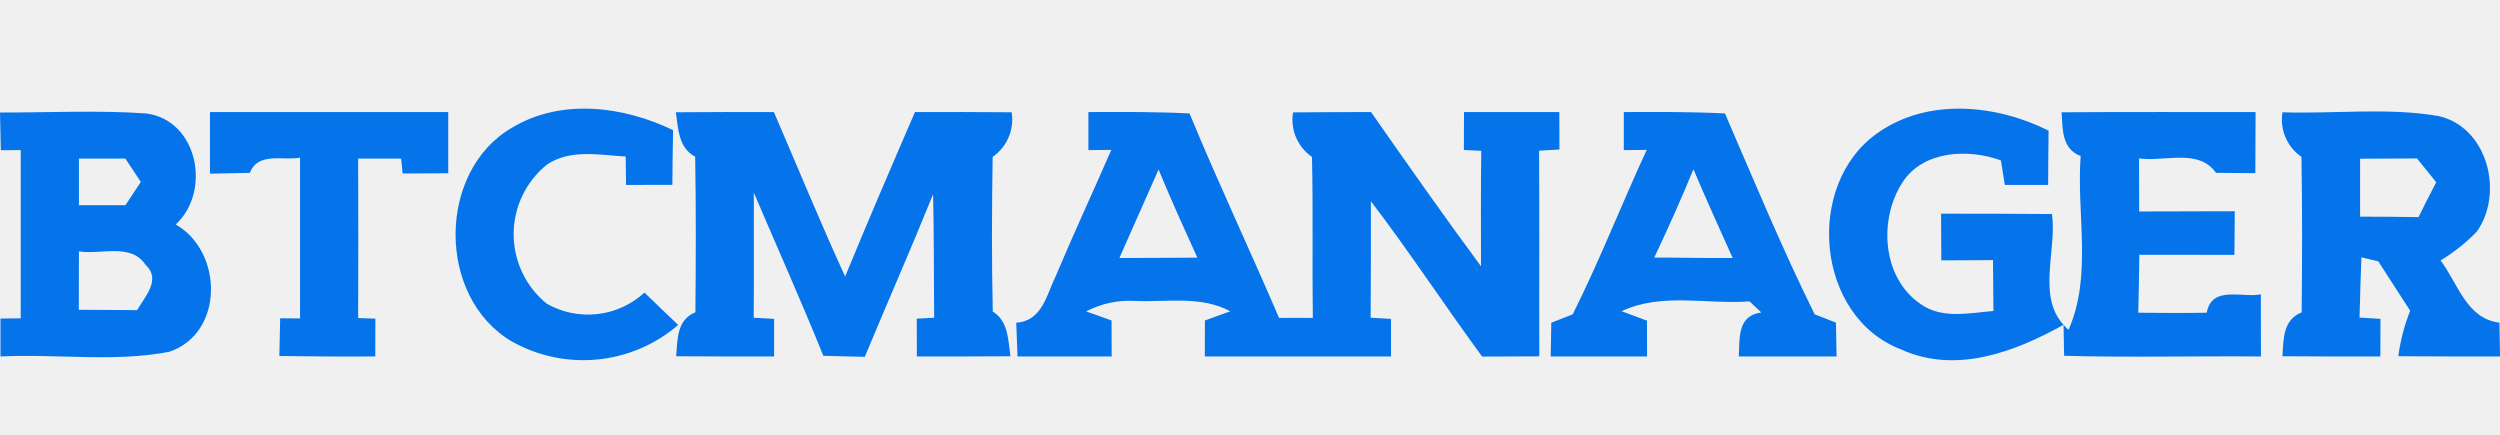
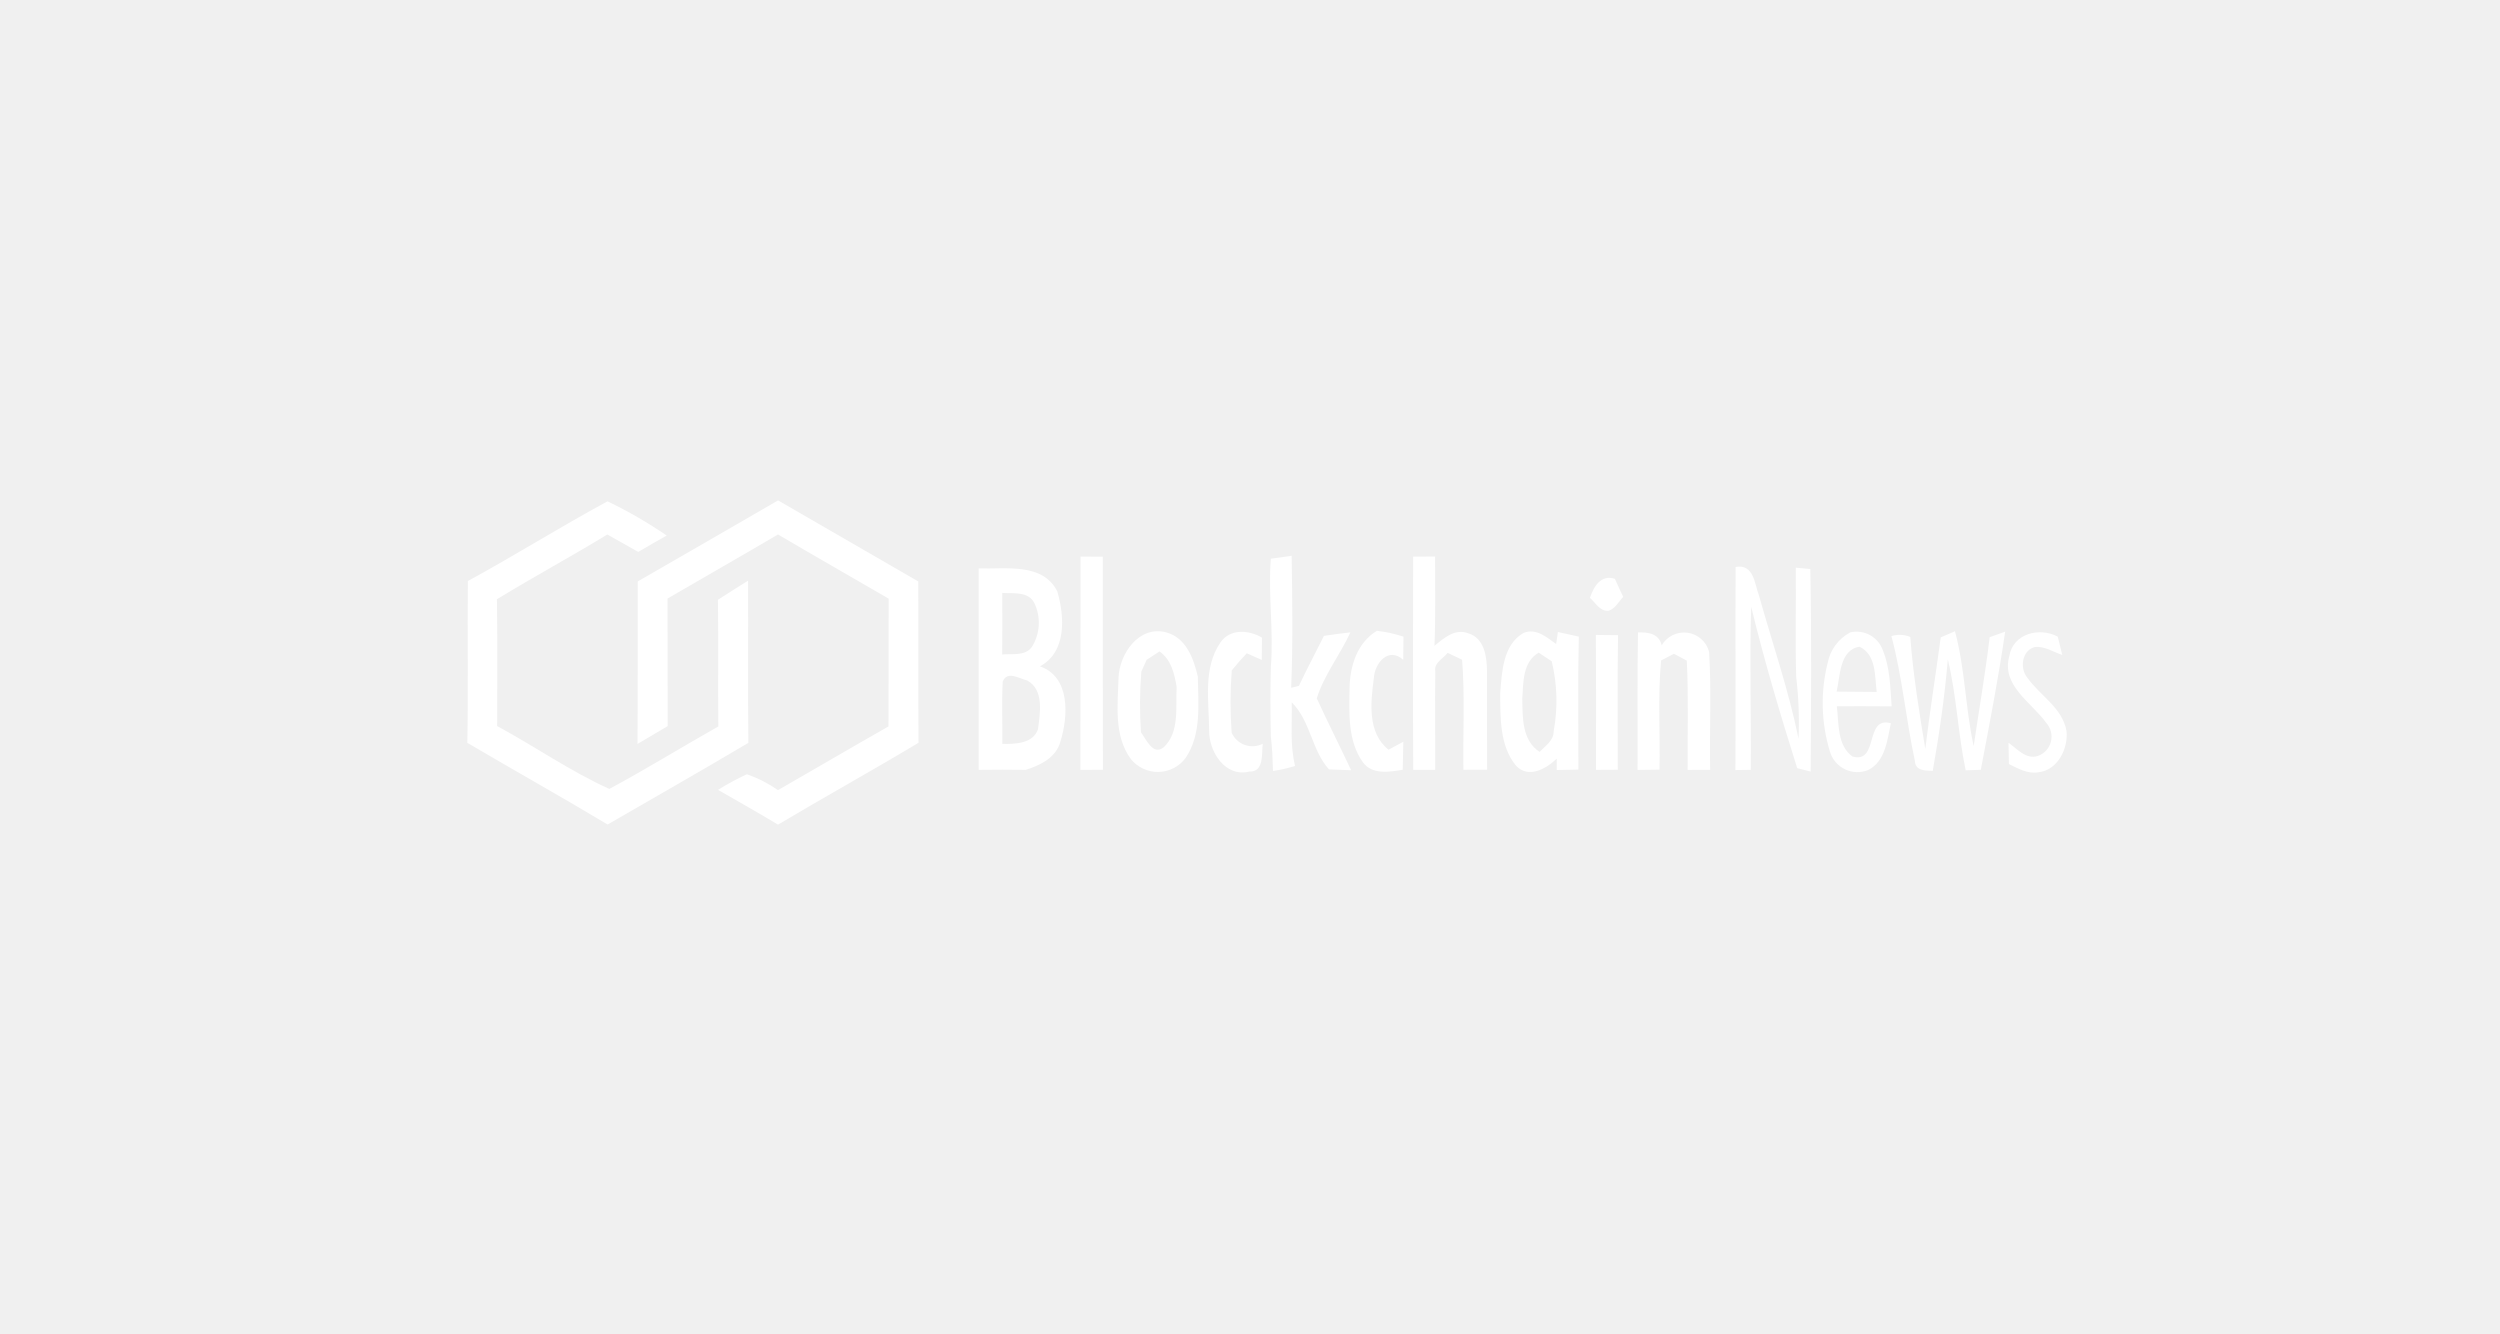
- <svg xmlns="http://www.w3.org/2000/svg" viewBox="8025 701 115.077 20">
+ <svg xmlns="http://www.w3.org/2000/svg" viewBox="6055 -83 300 160">
  <defs>
-     <style>.a{fill:#0574eb;}.b{fill:#fff;opacity:0;}</style>
+     <style>.a{fill:#0050db;opacity:0;}.b{fill:#fff;}</style>
  </defs>
-   <g transform="translate(7000)">
-     <path class="a" d="M105.554.874a2.085,2.085,0,0,0,.873,2.052c.043,2.384.032,4.768.011,7.158-.868.348-.836,1.227-.884,2.02,1.5.016,3,.01,4.506.01l.005-1.731-.964-.059c.027-.927.048-1.854.086-2.775l.777.187c.488.755.98,1.511,1.468,2.272a8.868,8.868,0,0,0-.546,2.095c1.559.016,3.124.01,4.683.01l-.027-1.554c-1.522-.182-1.923-1.827-2.711-2.866A8.031,8.031,0,0,0,114.5,6.366c1.259-1.773.5-4.816-1.768-5.32C110.37.644,107.943.955,105.554.874Zm3.574,2.138C110,3.007,110.874,3,111.747,3l.884,1.093c-.279.536-.552,1.072-.814,1.607-.9-.016-1.795-.021-2.69-.021ZM95.706,10.888a2.537,2.537,0,0,1-.23-.23l.027,1.425c3.016.085,6.038.005,9.06.032-.005-.954-.005-1.907-.005-2.861-.863.172-2.266-.423-2.491.847-1.05.016-2.1.011-3.15,0q.032-1.334.048-2.668l4.377.005c0-.5.011-1.505.016-2.009l-4.4.011c-.005-.814-.005-1.629-.005-2.443,1.168.171,2.738-.477,3.541.664.45.005,1.361.016,1.811.016l.011-2.813c-2.979.005-5.952-.011-8.931.011.054.788.005,1.677.879,2.014C96.065,5.546,96.81,8.386,95.706,10.888Zm-7.678.916c2.513,1.125,5.208.1,7.447-1.146-1.22-1.34-.3-3.448-.53-5.1-1.7-.016-3.407-.016-5.106-.016,0,.536.005,1.613.011,2.149l2.379-.011c.005.782.011,1.559.021,2.341-1.12.091-2.384.386-3.37-.332-1.763-1.211-1.923-3.905-.809-5.6.954-1.463,3.038-1.543,4.522-1l.182,1.13h1.993c0-.836.011-1.672.021-2.5C92.369.51,89.229.2,86.925,1.823,83.534,4.18,84.059,10.325,88.029,11.8ZM75.235.864V2.616c.263-.005.788-.005,1.055-.011-1.163,2.513-2.17,5.1-3.407,7.57l-.986.386-.027,1.554h4.436l-.005-1.65-1.168-.434c1.838-.868,3.933-.306,5.893-.451l.536.509c-1.1.15-.991,1.163-1.034,2.025h4.5c-.011-.391-.021-1.168-.027-1.559l-.98-.38C82.527,7.154,81.23,4.025,79.891.928,78.337.848,76.789.858,75.235.864Zm1.4,6.7q.956-2.009,1.806-4.066c.579,1.372,1.195,2.727,1.806,4.083C79.044,7.593,77.844,7.561,76.639,7.561ZM50.59.864V2.616c.263-.005.788-.005,1.055-.011-.846,1.94-1.736,3.858-2.555,5.8-.423.868-.627,2.079-1.822,2.154l.059,1.554h4.334l-.005-1.655-1.168-.418a4.277,4.277,0,0,1,2.24-.482c1.468.064,3.043-.252,4.393.477l-1.168.423-.005,1.655H64.52V10.384l-.938-.053c.016-1.789.011-3.574.011-5.363,1.779,2.33,3.386,4.789,5.122,7.152.873-.005,1.752-.011,2.631-.011-.011-3.156.011-6.311-.011-9.467l.938-.054L72.267.864H67.879L67.873,2.61l.8.038c-.021,1.773-.016,3.541-.011,5.315-1.731-2.341-3.4-4.72-5.063-7.1-1.195.005-2.395.005-3.59.016a2.085,2.085,0,0,0,.873,2.052c.054,2.47.005,4.94.038,7.409-.52-.005-1.039-.005-1.554,0C58.015,7.191,56.553,4.094,55.245.928,53.692.848,52.138.858,50.59.864Zm1.425,6.719L53.82,3.51c.563,1.366,1.173,2.711,1.784,4.056ZM31.6.874c.112.766.118,1.629.889,2.047.043,2.384.032,4.774.011,7.158-.857.354-.825,1.237-.884,2.025,1.5.016,3,.01,4.506.01V10.384l-.938-.053c.016-1.923,0-3.841.005-5.759,1.066,2.5,2.181,4.988,3.2,7.512l1.907.048c1.04-2.5,2.132-4.977,3.145-7.485.043,1.891.032,3.788.048,5.684l-.8.043.005,1.741c1.436,0,2.872,0,4.308-.01-.113-.75-.086-1.607-.814-2.058-.054-2.373-.043-4.747-.005-7.12A2.1,2.1,0,0,0,47.059.874C45.575.858,44.091.864,42.607.864c-1.088,2.513-2.17,5.031-3.215,7.57-1.147-2.5-2.191-5.047-3.279-7.57C34.608.864,33.1.858,31.6.874Zm-7.549.713C20.6,3.6,20.6,9.383,24.032,11.413a6.7,6.7,0,0,0,7.677-.75c-.525-.493-1.039-.991-1.554-1.49a3.839,3.839,0,0,1-4.495.514,4.117,4.117,0,0,1,0-6.4c1.082-.734,2.422-.444,3.632-.375l.016,1.307c.531,0,1.6,0,2.132-.005.005-.841.016-1.677.032-2.518C29.18.591,26.319.221,24.053,1.587ZM10.155.864V3.7c.461-.011,1.377-.032,1.833-.037.386-.975,1.516-.552,2.314-.7v7.4c-.23,0-.686,0-.916-.006l-.037,1.736c1.473.021,2.941.032,4.415.021,0-.434,0-1.307.005-1.741l-.793-.027c.011-2.449.005-4.892,0-7.34h1.977l.07.686,2.1-.011V.864ZM.49.885.528,2.621c.23-.005.686-.005.916-.005v7.742c-.23.006-.7.006-.932.011v1.746c2.583-.129,5.224.273,7.769-.215,2.534-.857,2.486-4.607.3-5.861C10.23,4.507,9.6,1.244,7.225.928,4.985.773,2.735.89.49.885ZM4.123,3.007H6.26l.713,1.072L6.266,5.15H4.123Zm0,4.27c1.007.166,2.395-.4,3.065.616.739.68-.032,1.468-.386,2.089-.895-.01-1.789-.01-2.684-.016Z" transform="translate(1024.51 705.294)" />
-     <rect class="b" width="9" height="20" transform="translate(1079 701)" />
+   <g transform="translate(5417 -494)">
+     <rect class="a" width="300" height="160" transform="translate(638 411)" />
+     <g transform="translate(-4909 -1114)">
+       <path class="b" d="M30.144,99.785c5.645-3.077,11.1-6.5,16.755-9.565a54.165,54.165,0,0,1,7.106,4.107c-1.146.644-2.285,1.294-3.418,1.963Q48.744,95.238,46.88,94.2C42.51,96.863,38,99.3,33.633,101.967c.071,5.072.032,10.151.026,15.223,4.519,2.446,8.812,5.439,13.46,7.544,4.422-2.382,8.7-5.027,13.08-7.5-.051-5.066.019-10.138-.045-15.2,1.2-.779,2.4-1.538,3.611-2.292.032,6.482-.039,12.97.039,19.459-5.594,3.321-11.252,6.54-16.891,9.8-5.568-3.341-11.239-6.5-16.833-9.8C30.2,112.73,30.08,106.254,30.144,99.785Z" transform="translate(5573 1494.939)" />
+       <path class="b" d="M61.836,99.77c5.619-3.218,11.22-6.482,16.839-9.72q8.41,4.866,16.826,9.726c.026,6.45-.019,12.906.026,19.356-5.574,3.347-11.271,6.495-16.858,9.823-2.375-1.435-4.8-2.787-7.2-4.171a30.982,30.982,0,0,1,3.463-1.873,15.372,15.372,0,0,1,3.733,1.905c4.422-2.536,8.819-5.124,13.26-7.647.032-5.111,0-10.222.019-15.333-4.422-2.575-8.87-5.1-13.279-7.7-4.4,2.588-8.844,5.117-13.254,7.686.019,5.1-.006,10.2.019,15.307-1.21.708-2.414,1.423-3.624,2.143C61.855,112.772,61.816,106.271,61.836,99.77Z" transform="translate(5561.694 1495)" />
+       <path class="b" d="M206.39,100.523c.875-.006,1.751-.006,2.633-.013-.006,3.573.071,7.145-.071,10.717,1.12-.933,2.452-2.1,4.023-1.513,1.983.573,2.272,2.852,2.279,4.6.006,3.927-.013,7.853.013,11.78-.953.006-1.9.006-2.845.006-.064-4.4.187-8.812-.154-13.2-.438-.206-1.307-.624-1.738-.83-.534.7-1.674,1.184-1.48,2.227-.058,3.939.006,7.879-.013,11.818H206.4C206.351,117.581,206.377,109.052,206.39,100.523Z" transform="translate(5510.186 1491.273)" />
+       <path class="b" d="M144.37,126.113c.026-8.535-.006-17.064.019-25.593.663,0,2,.006,2.671.013.013,8.523-.019,17.051.013,25.574C146.4,126.107,145.046,126.113,144.37,126.113Z" transform="translate(5532.278 1491.27)" />
+       <path class="b" d="M179.816,100.724c.624-.09,1.873-.264,2.5-.354.077,5.278.161,10.563-.058,15.841.232-.058.7-.18.933-.238.946-2.021,2.008-3.991,3-5.993,1.056-.161,2.111-.309,3.173-.418-1.236,2.691-3.161,5.111-4.036,7.917,1.332,2.9,2.774,5.742,4.126,8.626-.663-.026-2-.071-2.658-.1-2.092-2.3-2.221-5.851-4.474-8.046.064,2.543-.225,5.137.406,7.628a16.309,16.309,0,0,1-2.652.605c-.045-1.378-.084-2.755-.257-4.12-.064-2.826-.077-5.658.006-8.484C180.163,109.317,179.475,105.017,179.816,100.724Z" transform="translate(5519.683 1491.323)" />
+       <path class="b" d="M125.4,102.713c3.206.116,7.692-.734,9.443,2.774.875,3,1.139,7.261-2.092,8.98,3.669,1.262,3.405,5.98,2.472,8.992-.515,1.957-2.407,2.877-4.178,3.431-1.88-.032-3.759-.019-5.639,0q.01-12.089-.006-24.177m2.832,2.948c.013,2.465.019,4.924-.006,7.383,1.21-.116,2.742.225,3.566-.908a5.476,5.476,0,0,0,.315-5.214c-.715-1.493-2.53-1.172-3.875-1.262m.058,10.64c-.135,2.485-.013,4.982-.051,7.473,1.538.026,3.669-.013,4.281-1.751.251-1.931.76-4.731-1.294-5.858C130.253,115.934,128.831,114.949,128.29,116.3Z" transform="translate(5539.037 1490.493)" />
+       <path class="b" d="M266.506,102.428c2.208-.373,2.259,2.015,2.819,3.489,1.6,5.71,3.553,11.323,4.731,17.135a46.932,46.932,0,0,0-.283-7.428c-.129-4.371,0-8.735-.051-13.106.438.045,1.307.122,1.744.161.161,8.1.09,16.208.045,24.306-.406-.1-1.21-.3-1.616-.406-2.015-6.4-3.946-12.855-5.523-19.382-.206,6.521.013,13.054-.051,19.581l-1.841.026C266.531,118.682,266.454,110.558,266.506,102.428Z" transform="translate(5488.77 1490.603)" />
+       <path class="b" d="M239.36,106.882c.463-1.365,1.313-2.819,2.993-2.285.322.727.657,1.448,1,2.169-.554.586-.953,1.423-1.77,1.674C240.551,108.511,240.029,107.468,239.36,106.882Z" transform="translate(5498.432 1489.857)" />
+       <path class="b" d="M248.29,114.657c1.217-.039,2.5.122,2.845,1.545a3.108,3.108,0,0,1,5.69.792c.29,4.705.032,9.437.122,14.155-.676,0-2.028.006-2.7.006-.026-4.371.116-8.748-.1-13.112l-1.551-.824c-.386.2-1.152.6-1.532.8-.412,4.351-.1,8.735-.193,13.106-.875.006-1.757.019-2.633.032C248.271,125.664,248.187,120.161,248.29,114.657Z" transform="translate(5495.269 1486.234)" />
+       <path class="b" d="M151.415,119.988c.122-2.852,2.427-6.225,5.652-5.433,2.44.618,3.367,3.154,3.862,5.336.045,3.27.47,6.913-1.474,9.765a4.15,4.15,0,0,1-6.559.122c-2.073-2.806-1.571-6.521-1.48-9.791m3.373-2.118c-.154.354-.476,1.049-.637,1.4a48.557,48.557,0,0,0-.045,7.306c.637.83,1.423,2.826,2.723,1.789,1.944-1.8,1.416-4.847,1.558-7.235-.277-1.609-.637-3.264-2.06-4.268C155.94,117.111,155.174,117.619,154.788,117.87Z" transform="translate(5529.81 1486.31)" />
+       <path class="b" d="M169.651,115.817c1.165-1.674,3.4-1.506,4.982-.573l-.026,2.678c-.6-.27-1.2-.534-1.8-.8-.631.663-1.229,1.345-1.8,2.053a50.02,50.02,0,0,0-.013,7.48,2.724,2.724,0,0,0,3.727,1.326c-.142,1.184.187,3.392-1.6,3.334-2.91.727-4.873-2.407-4.828-4.95C168.267,122.865,167.539,118.875,169.651,115.817Z" transform="translate(5523.804 1486.272)" />
+       <path class="b" d="M194.533,121.2c.051-2.633.908-5.4,3.276-6.842a16.429,16.429,0,0,1,3.193.7c-.006.7-.026,2.086-.032,2.781-1.764-1.6-3.431.4-3.521,2.182-.386,2.884-.811,6.566,1.764,8.606.444-.238,1.326-.721,1.77-.959-.019,1.12-.039,2.24-.071,3.367-1.622.264-3.65.624-4.783-.9C194.295,127.569,194.481,124.209,194.533,121.2Z" transform="translate(5514.416 1486.338)" />
+       <path class="b" d="M222.63,121.915c.206-2.549.309-5.832,2.813-7.267,1.506-.592,2.774.528,3.9,1.345.058-.36.161-1.081.212-1.448.837.187,1.674.367,2.51.554-.129,5.317-.039,10.634-.052,15.957l-2.6.051c0-.341.006-1.03.006-1.371-1.262,1.223-3.392,2.44-4.886.856-1.97-2.369-1.88-5.755-1.905-8.677m2.652.624c.045,2.246-.058,5,2.079,6.392.682-.721,1.693-1.345,1.686-2.465a20.126,20.126,0,0,0-.232-8.407c-.393-.264-1.172-.779-1.564-1.036C225.308,118.15,225.417,120.589,225.282,122.54Z" transform="translate(5504.393 1486.295)" />
+       <path class="b" d="M240.46,115.13c.888.006,1.777.013,2.665.026-.084,5.381-.032,10.769-.032,16.15-.65.006-1.963.006-2.613.013C240.479,125.925,240.505,120.524,240.46,115.13Z" transform="translate(5498.04 1486.064)" />
+       <path class="b" d="M283.347,118.281a5.28,5.28,0,0,1,2.716-3.7,3.344,3.344,0,0,1,3.914,2.156c.875,2.118.882,4.461,1.056,6.72-2.2-.013-4.39-.026-6.579-.013.251,2.041.013,4.68,1.867,6.031,3.212.908,1.41-4.886,4.615-3.991-.431,2-.65,4.564-2.71,5.607a3.435,3.435,0,0,1-4.6-2.2,19.944,19.944,0,0,1-.283-10.615m1.081,3.412c1.6.019,3.212.032,4.815.039-.245-1.873-.032-4.48-2.066-5.426C284.77,116.678,284.86,119.832,284.428,121.692Z" transform="translate(5482.967 1486.306)" />
+       <path class="b" d="M295.56,115.022a3.31,3.31,0,0,1,2.266.1c.335,4.506,1.069,8.973,1.8,13.434.541-4.474,1.255-8.922,1.854-13.382.425-.187,1.281-.554,1.706-.74,1.223,4.512,1.249,9.237,2.247,13.788.637-4.358,1.4-8.7,1.918-13.073.464-.167,1.4-.5,1.86-.663-.8,5.549-1.873,11.059-2.922,16.575-.605.019-1.21.039-1.815.064-.927-4.4-1.081-8.934-2.143-13.305-.38,4.487-1.023,8.941-1.809,13.37-.972-.032-2.1,0-2.15-1.236C297.3,125,296.873,119.921,295.56,115.022Z" transform="translate(5478.408 1486.313)" />
+       <path class="b" d="M317.448,117.494c.451-2.723,3.618-3.515,5.819-2.337.129.547.4,1.641.534,2.189-1.081-.348-2.1-1.069-3.289-.946-1.564.406-1.828,2.543-.908,3.669,1.526,2.163,4.229,3.624,4.712,6.418.219,2.092-1.056,4.673-3.334,4.937-1.294.245-2.465-.438-3.579-.978-.013-.637-.039-1.918-.052-2.555,1.036.7,2.06,2.021,3.5,1.59a2.458,2.458,0,0,0,1.036-3.972C320.126,123.036,316.464,121.04,317.448,117.494Z" transform="translate(5470.667 1486.243)" />
+     </g>
  </g>
</svg>
